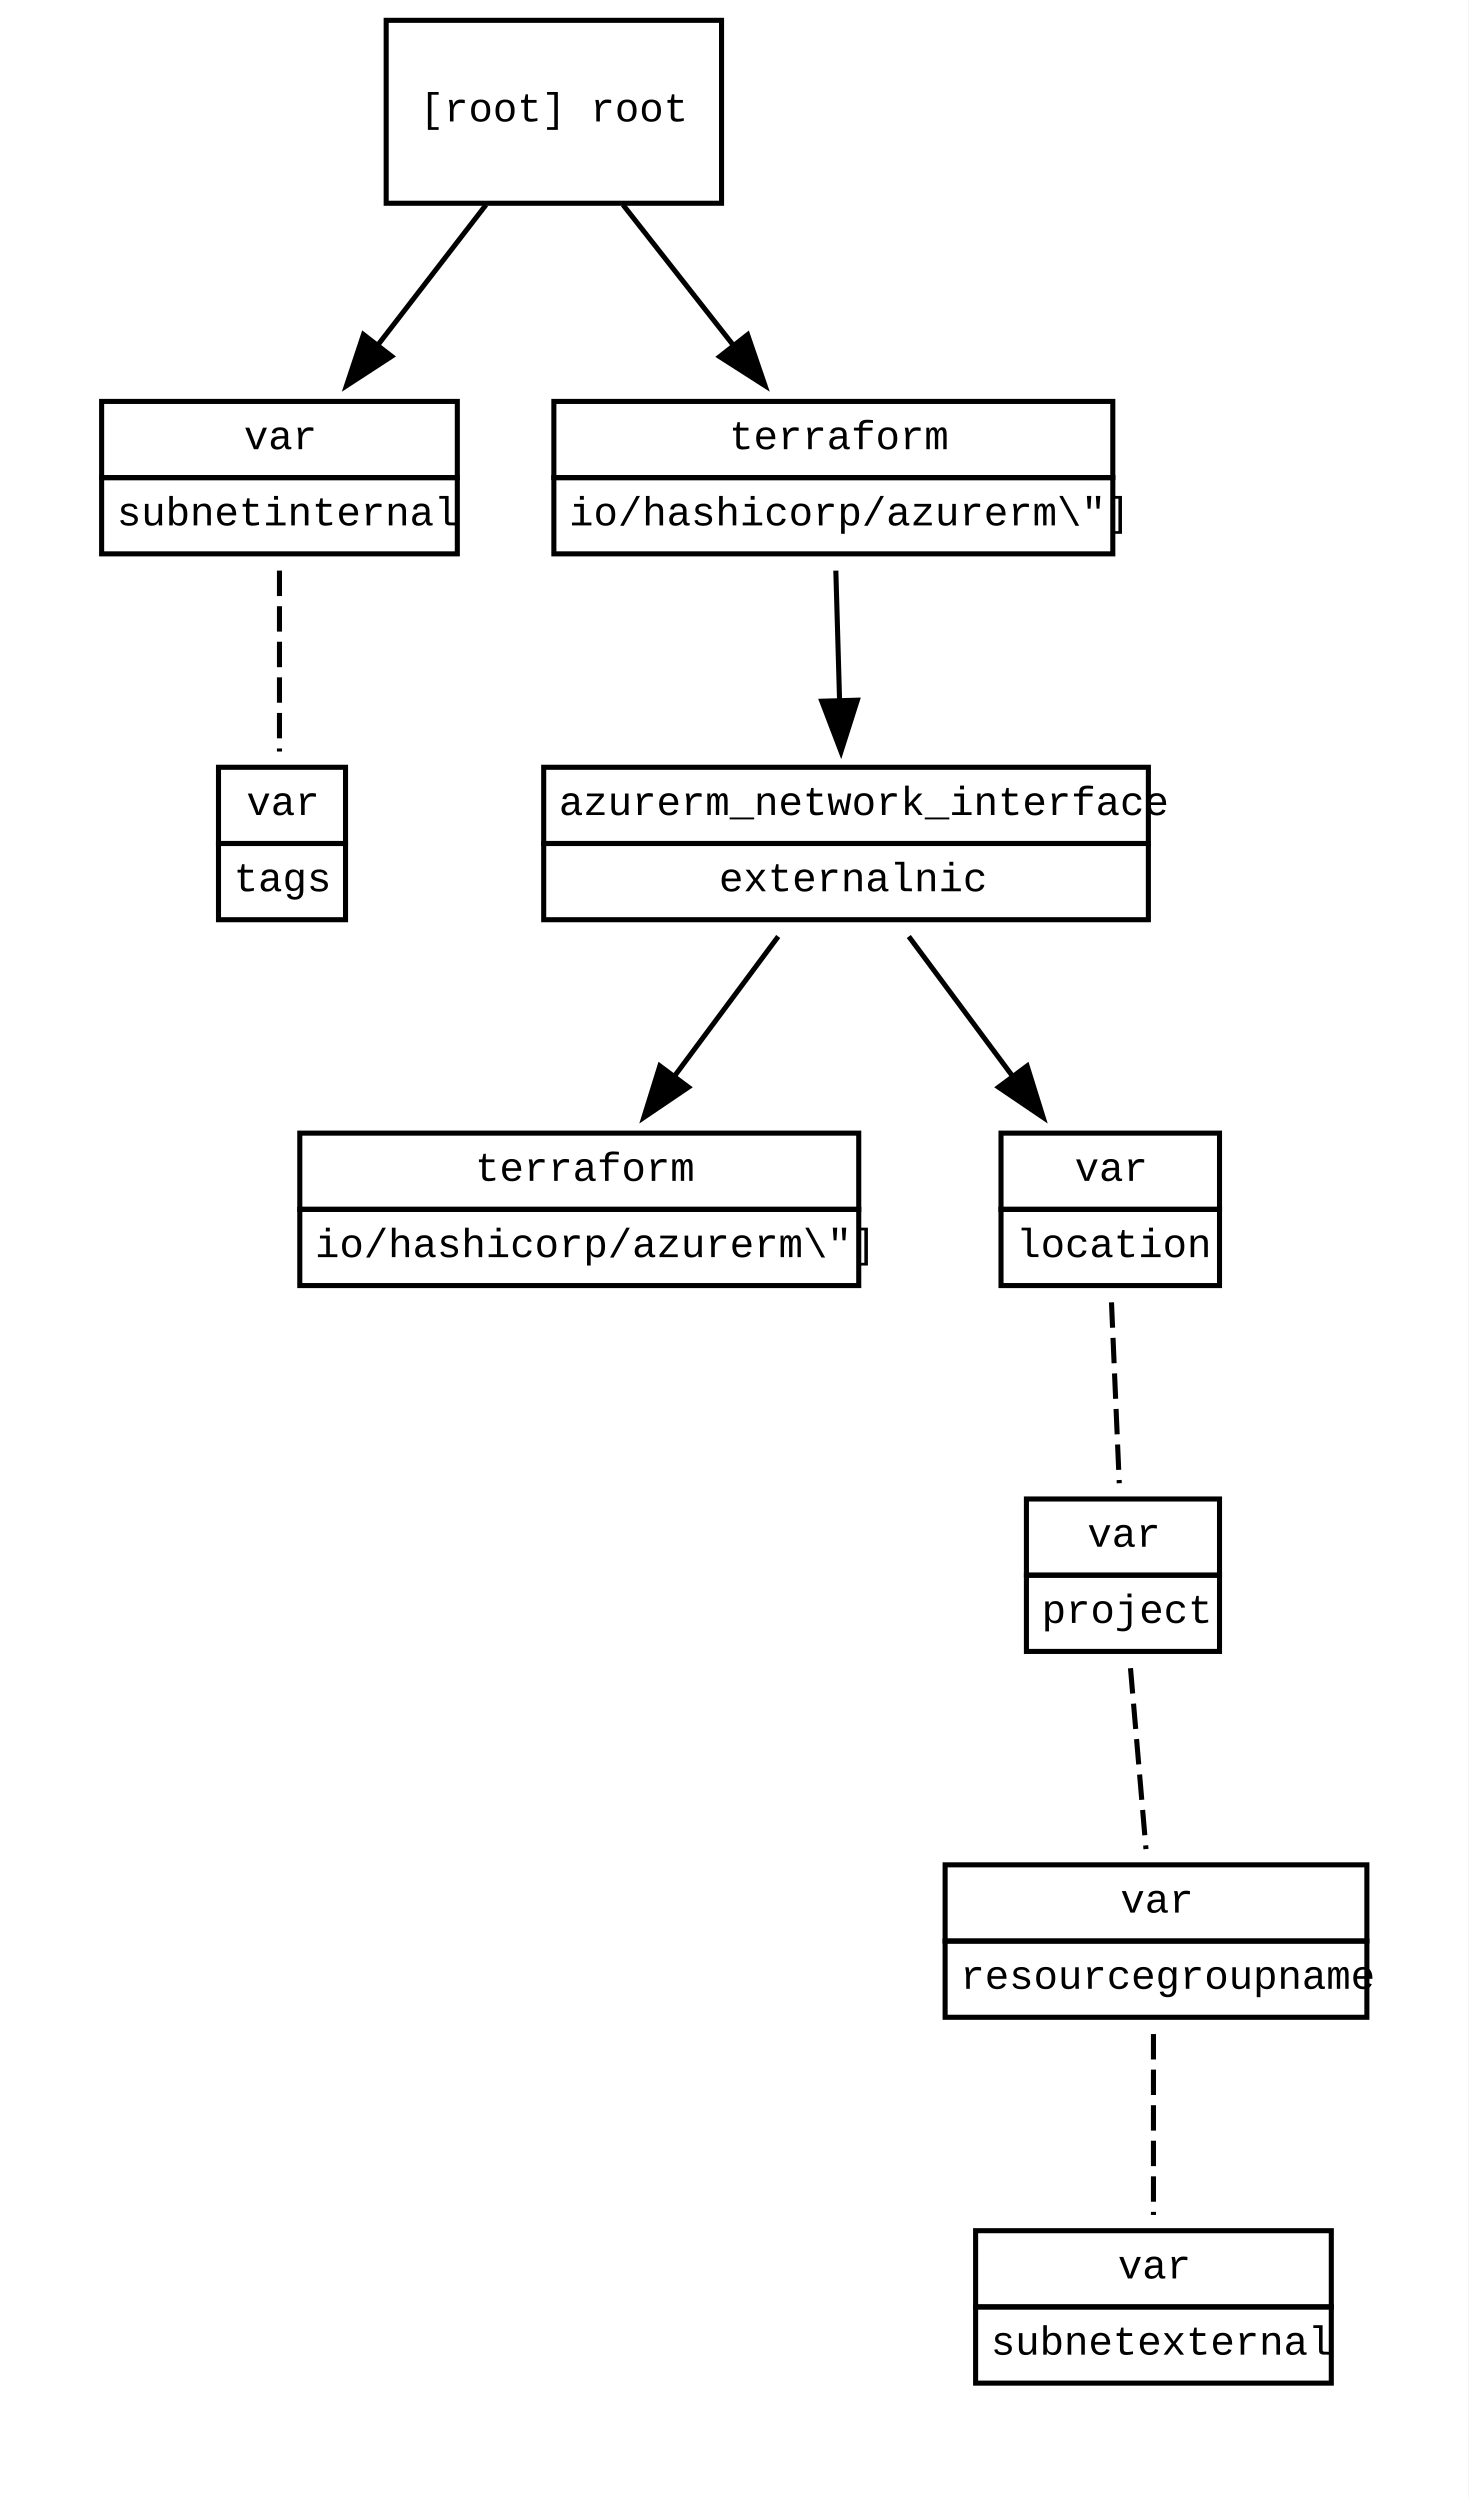
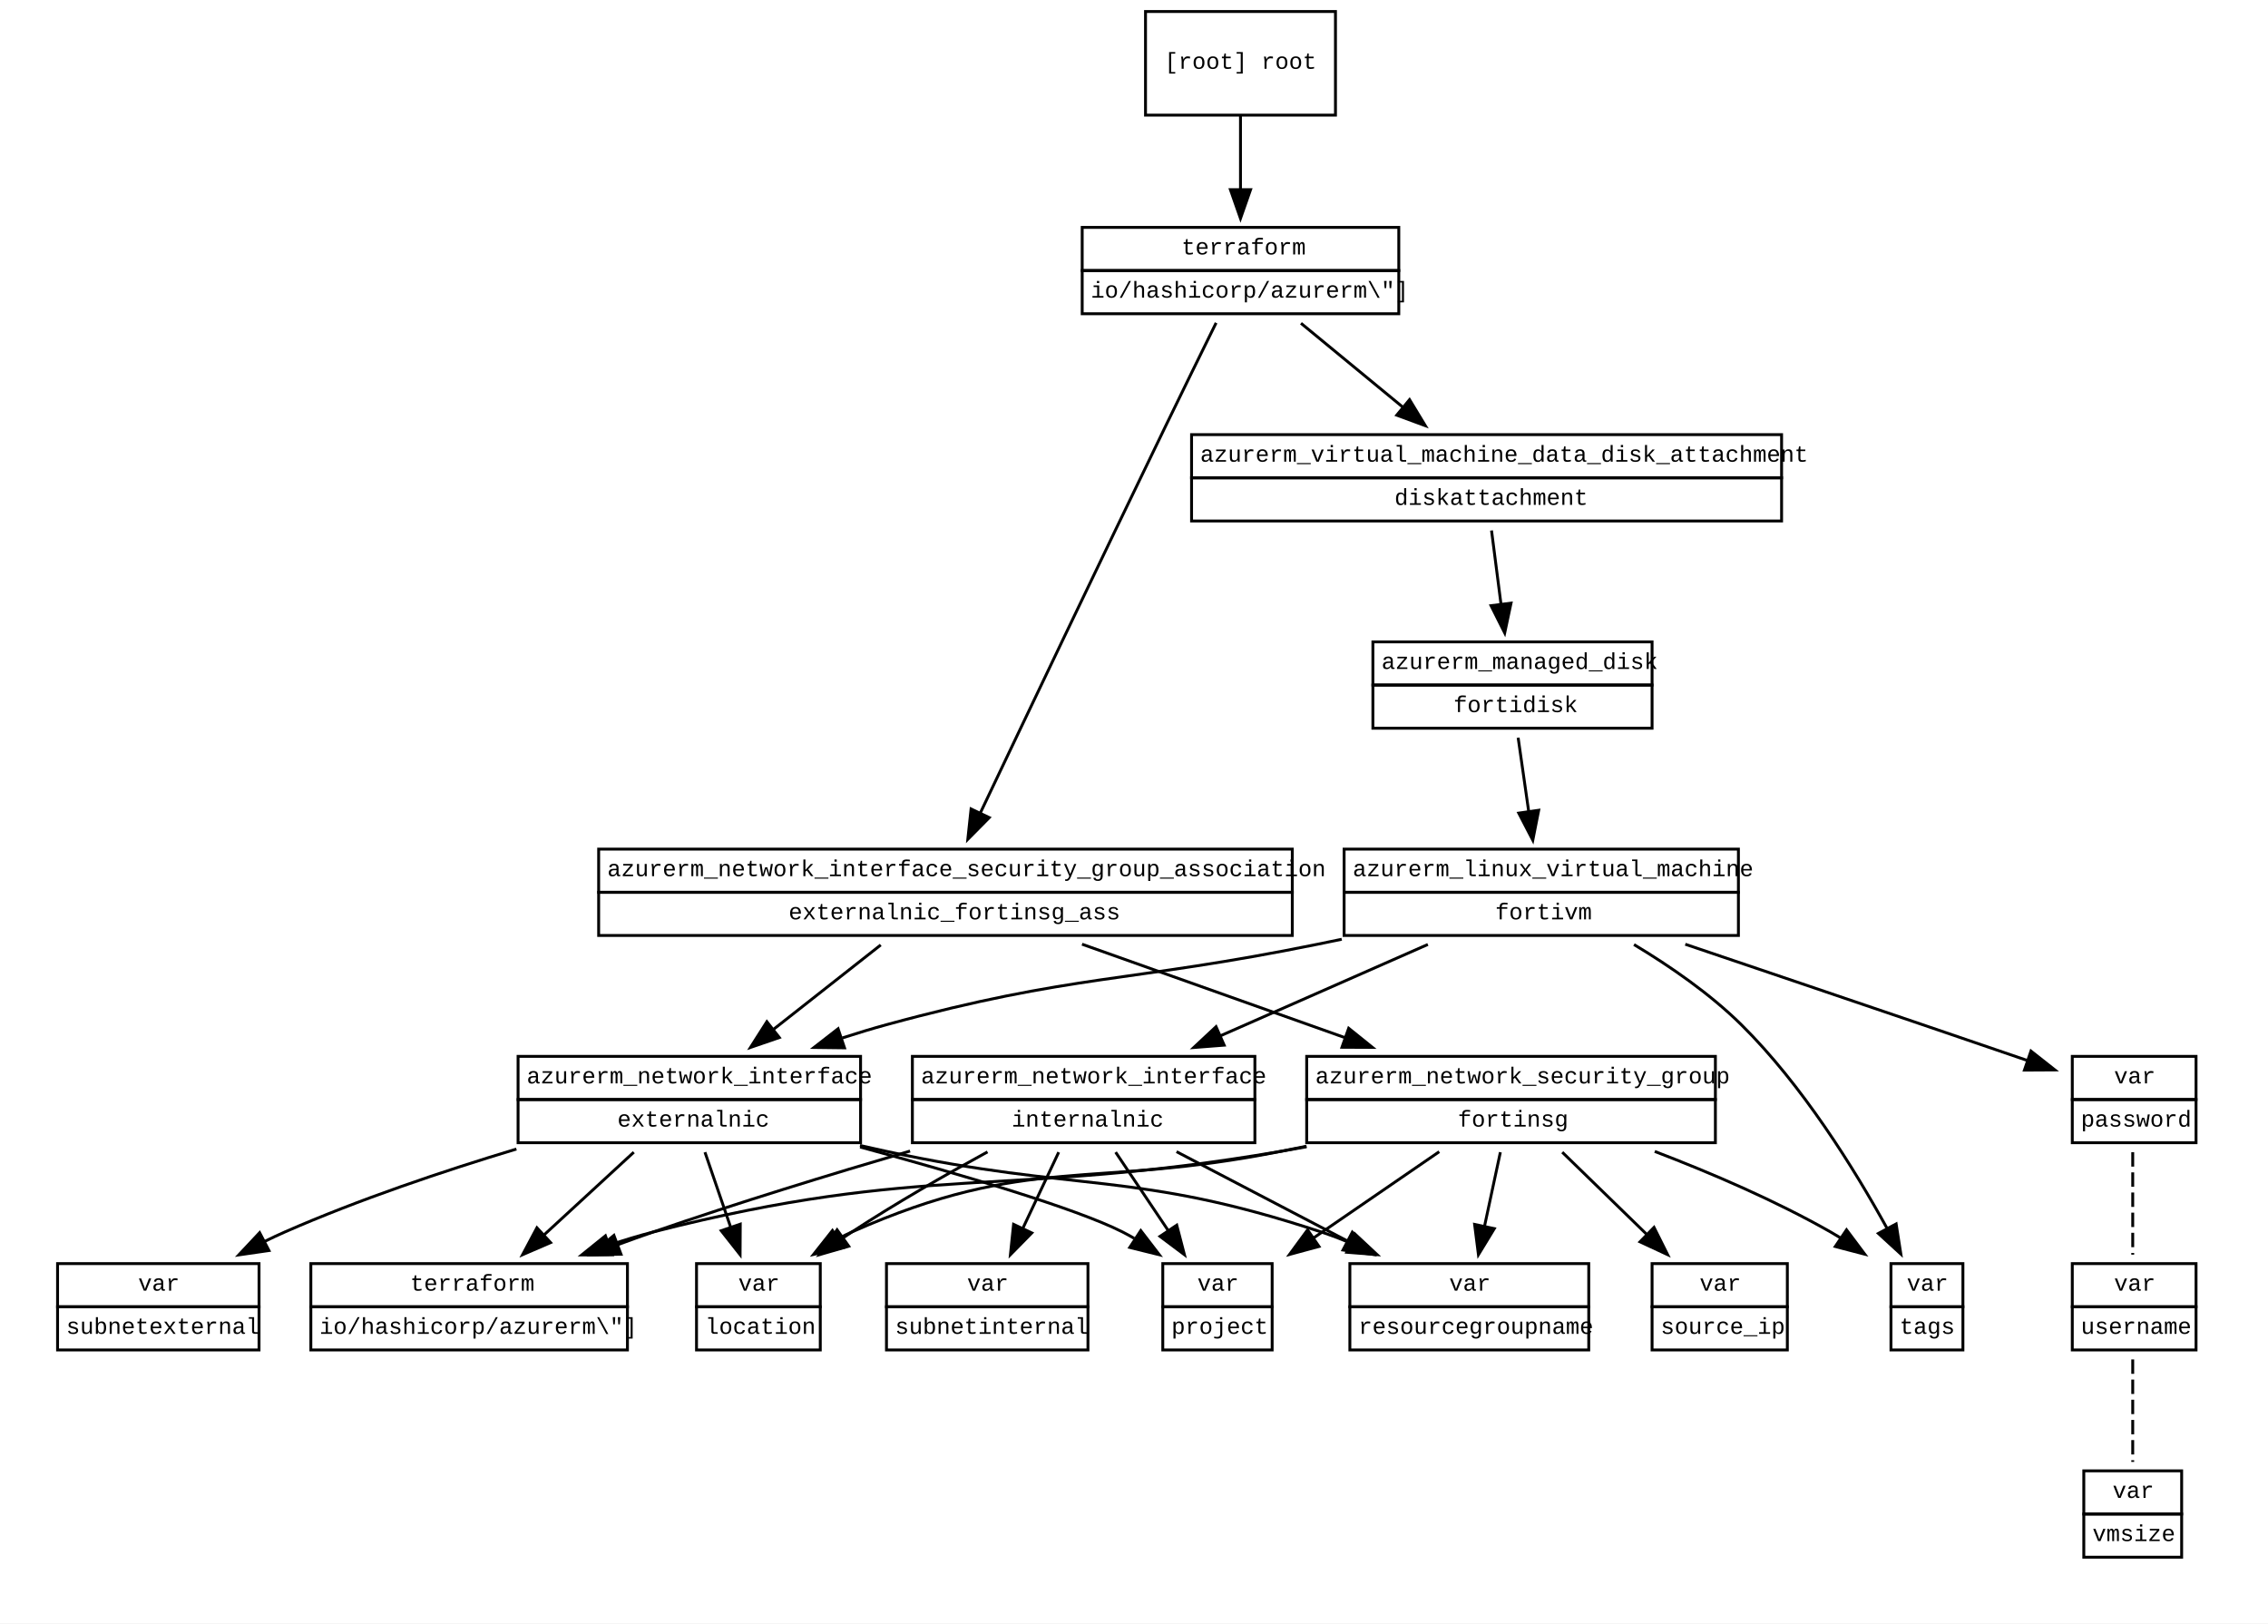
- <svg xmlns="http://www.w3.org/2000/svg" width="289pt" height="492pt" viewBox="0.00 0.00 289.00 492.00">
-   <g id="graph0" class="graph" transform="scale(1 1) rotate(0) translate(4 488)">
-     <polygon fill="white" stroke="transparent" points="-4,4 -4,-488 285,-488 285,4 -4,4" />
+ <svg xmlns="http://www.w3.org/2000/svg" width="788pt" height="564pt" viewBox="0.00 0.00 788.00 564.00">
+   <g id="graph0" class="graph" transform="scale(1 1) rotate(0) translate(4 560)">
+     <polygon fill="white" stroke="transparent" points="-4,4 -4,-560 784,-560 784,4 -4,4" />
    <g id="clust2" class="cluster">
</g>
    <g id="clust3" class="cluster">
</g>
+     <g id="clust4" class="cluster">
+ </g>
+     <g id="clust5" class="cluster">
+ </g>
    <g id="node_0" class="node">
-       <polygon fill="none" stroke="black" points="103,-322 103,-337 222,-337 222,-322 103,-322" />
-       <text text-anchor="start" x="106" y="-327.6" font-family="courier new" font-size="8.00">azurerm_network_interface</text>
-       <polygon fill="none" stroke="black" points="103,-307 103,-322 222,-322 222,-307 103,-307" />
-       <text text-anchor="start" x="137.5" y="-312.6" font-family="courier new" font-size="8.00">externalnic</text>
+       <polygon fill="none" stroke="black" points="463,-250 463,-265 600,-265 600,-250 463,-250" />
+       <text text-anchor="start" x="466" y="-255.6" font-family="courier new" font-size="8.00">azurerm_linux_virtual_machine</text>
+       <polygon fill="none" stroke="black" points="463,-235 463,-250 600,-250 600,-235 463,-235" />
+       <text text-anchor="start" x="515.5" y="-240.6" font-family="courier new" font-size="8.00">fortivm</text>
+     </g>
+     <g id="node_2" class="node">
+       <polygon fill="none" stroke="black" points="176,-178 176,-193 295,-193 295,-178 176,-178" />
+       <text text-anchor="start" x="179" y="-183.6" font-family="courier new" font-size="8.00">azurerm_network_interface</text>
+       <polygon fill="none" stroke="black" points="176,-163 176,-178 295,-178 295,-163 176,-163" />
+       <text text-anchor="start" x="210.5" y="-168.6" font-family="courier new" font-size="8.00">externalnic</text>
+     </g>
+     <g id="edge_0" class="edge">
+       <path fill="none" stroke="black" d="M462.18,-233.69C459.42,-233.11 456.68,-232.55 454,-232 387.55,-218.47 369.43,-221.83 304,-204 298.98,-202.63 293.81,-201.06 288.66,-199.4" />
+       <polygon fill="black" stroke="black" points="289.42,-195.96 278.83,-196.09 287.19,-202.59 289.42,-195.96" />
+     </g>
+     <g id="node_3" class="node">
+       <polygon fill="none" stroke="black" points="313,-178 313,-193 432,-193 432,-178 313,-178" />
+       <text text-anchor="start" x="316" y="-183.6" font-family="courier new" font-size="8.00">azurerm_network_interface</text>
+       <polygon fill="none" stroke="black" points="313,-163 313,-178 432,-178 432,-163 313,-163" />
+       <text text-anchor="start" x="347.5" y="-168.6" font-family="courier new" font-size="8.00">internalnic</text>
+     </g>
+     <g id="edge_1" class="edge">
+       <path fill="none" stroke="black" d="M492.1,-231.88C470.37,-222.31 443.1,-210.3 420.04,-200.15" />
+       <polygon fill="black" stroke="black" points="421.33,-196.89 410.77,-196.07 418.51,-203.3 421.33,-196.89" />
+     </g>
+     <g id="node_15" class="node">
+       <polygon fill="none" stroke="black" points="653,-106 653,-121 678,-121 678,-106 653,-106" />
+       <text text-anchor="start" x="658.5" y="-111.6" font-family="courier new" font-size="8.00">var</text>
+       <polygon fill="none" stroke="black" points="653,-91 653,-106 678,-106 678,-91 653,-91" />
+       <text text-anchor="start" x="656" y="-96.6" font-family="courier new" font-size="8.00">tags</text>
+     </g>
+     <g id="edge_3" class="edge">
+       <path fill="none" stroke="black" d="M563.72,-231.84C576.23,-224.33 590.11,-214.76 601,-204 622.16,-183.09 640.17,-154.1 651.64,-133.26" />
+       <polygon fill="black" stroke="black" points="654.8,-134.79 656.44,-124.32 648.63,-131.48 654.8,-134.79" />
+     </g>
+     <g id="node_9" class="node">
+       <polygon fill="none" stroke="black" points="716,-178 716,-193 759,-193 759,-178 716,-178" />
+       <text text-anchor="start" x="730.5" y="-183.6" font-family="courier new" font-size="8.00">var</text>
+       <polygon fill="none" stroke="black" points="716,-163 716,-178 759,-178 759,-163 716,-163" />
+       <text text-anchor="start" x="719" y="-168.6" font-family="courier new" font-size="8.00">password</text>
+     </g>
+     <g id="edge_2" class="edge">
+       <path fill="none" stroke="black" d="M581.54,-231.95C606.39,-223.55 636.77,-213.27 664,-204 675.77,-199.99 688.6,-195.61 700.18,-191.64" />
+       <polygon fill="black" stroke="black" points="701.64,-194.84 709.97,-188.28 699.37,-188.22 701.64,-194.84" />
    </g>
    <g id="node_1" class="node">
-       <polygon fill="none" stroke="black" points="55,-250 55,-265 165,-265 165,-250 55,-250" />
-       <text text-anchor="start" x="89.5" y="-255.6" font-family="courier new" font-size="8.00">terraform</text>
-       <polygon fill="none" stroke="black" points="55,-235 55,-250 165,-250 165,-235 55,-235" />
-       <text text-anchor="start" x="58" y="-240.6" font-family="courier new" font-size="8.00">io/hashicorp/azurerm\"]</text>
-     </g>
-     <g id="edge_0" class="edge">
-       <path fill="none" stroke="black" d="M149.15,-303.7C142.97,-295.39 135.46,-285.28 128.68,-276.14" />
-       <polygon fill="black" stroke="black" points="131.48,-274.04 122.71,-268.1 125.86,-278.22 131.48,-274.04" />
-     </g>
-     <g id="node_2" class="node">
-       <polygon fill="none" stroke="black" points="193,-250 193,-265 236,-265 236,-250 193,-250" />
-       <text text-anchor="start" x="207.5" y="-255.6" font-family="courier new" font-size="8.00">var</text>
-       <polygon fill="none" stroke="black" points="193,-235 193,-250 236,-250 236,-235 193,-235" />
-       <text text-anchor="start" x="196" y="-240.6" font-family="courier new" font-size="8.00">location</text>
-     </g>
-     <g id="edge_1" class="edge">
-       <path fill="none" stroke="black" d="M174.85,-303.7C181.03,-295.39 188.54,-285.28 195.32,-276.14" />
-       <polygon fill="black" stroke="black" points="198.14,-278.22 201.29,-268.1 192.52,-274.04 198.14,-278.22" />
+       <polygon fill="none" stroke="black" points="473,-322 473,-337 570,-337 570,-322 473,-322" />
+       <text text-anchor="start" x="476" y="-327.6" font-family="courier new" font-size="8.00">azurerm_managed_disk</text>
+       <polygon fill="none" stroke="black" points="473,-307 473,-322 570,-322 570,-307 473,-307" />
+       <text text-anchor="start" x="501" y="-312.6" font-family="courier new" font-size="8.00">fortidisk</text>
+     </g>
+     <g id="edge_6" class="edge">
+       <path fill="none" stroke="black" d="M523.47,-303.7C524.57,-295.98 525.9,-286.71 527.13,-278.11" />
+       <polygon fill="black" stroke="black" points="530.61,-278.5 528.56,-268.1 523.68,-277.51 530.61,-278.5" />
+     </g>
+     <g id="node_7" class="node">
+       <polygon fill="none" stroke="black" points="104,-106 104,-121 214,-121 214,-106 104,-106" />
+       <text text-anchor="start" x="138.5" y="-111.6" font-family="courier new" font-size="8.00">terraform</text>
+       <polygon fill="none" stroke="black" points="104,-91 104,-106 214,-106 214,-91 104,-91" />
+       <text text-anchor="start" x="107" y="-96.6" font-family="courier new" font-size="8.00">io/hashicorp/azurerm\"]</text>
+     </g>
+     <g id="edge_7" class="edge">
+       <path fill="none" stroke="black" d="M216.21,-159.7C206.83,-151.05 195.32,-140.45 185.09,-131.03" />
+       <polygon fill="black" stroke="black" points="187.3,-128.3 177.57,-124.1 182.55,-133.45 187.3,-128.3" />
    </g>
    <g id="node_8" class="node">
-       <polygon fill="none" stroke="black" points="105,-394 105,-409 215,-409 215,-394 105,-394" />
-       <text text-anchor="start" x="139.5" y="-399.6" font-family="courier new" font-size="8.00">terraform</text>
-       <polygon fill="none" stroke="black" points="105,-379 105,-394 215,-394 215,-379 105,-379" />
-       <text text-anchor="start" x="108" y="-384.6" font-family="courier new" font-size="8.00">io/hashicorp/azurerm\"]</text>
-     </g>
-     <g id="edge_5" class="edge">
-       <path fill="none" stroke="black" d="M160.49,-375.7C160.71,-367.98 160.98,-358.71 161.23,-350.11" />
-       <polygon fill="black" stroke="black" points="164.72,-350.2 161.51,-340.1 157.73,-350 164.72,-350.2" />
-     </g>
-     <g id="node_9" class="node">
-       <polygon fill="none" stroke="black" points="138,-484 72,-484 72,-448 138,-448 138,-484" />
-       <text text-anchor="middle" x="105" y="-464.1" font-family="courier new" font-size="8.00">[root] root</text>
-     </g>
-     <g id="edge_6" class="edge">
-       <path fill="none" stroke="black" d="M118.6,-447.7C125.12,-439.39 133.07,-429.28 140.25,-420.14" />
-       <polygon fill="black" stroke="black" points="143.13,-422.13 146.56,-412.1 137.63,-417.81 143.13,-422.13" />
+       <polygon fill="none" stroke="black" points="238,-106 238,-121 281,-121 281,-106 238,-106" />
+       <text text-anchor="start" x="252.5" y="-111.6" font-family="courier new" font-size="8.00">var</text>
+       <polygon fill="none" stroke="black" points="238,-91 238,-106 281,-106 281,-91 238,-91" />
+       <text text-anchor="start" x="241" y="-96.6" font-family="courier new" font-size="8.00">location</text>
+     </g>
+     <g id="edge_8" class="edge">
+       <path fill="none" stroke="black" d="M240.93,-159.7C243.61,-151.9 246.83,-142.51 249.8,-133.83" />
+       <polygon fill="black" stroke="black" points="253.2,-134.7 253.14,-124.1 246.58,-132.43 253.2,-134.7" />
+     </g>
+     <g id="node_10" class="node">
+       <polygon fill="none" stroke="black" points="400,-106 400,-121 438,-121 438,-106 400,-106" />
+       <text text-anchor="start" x="412" y="-111.6" font-family="courier new" font-size="8.00">var</text>
+       <polygon fill="none" stroke="black" points="400,-91 400,-106 438,-106 438,-91 400,-91" />
+       <text text-anchor="start" x="403" y="-96.6" font-family="courier new" font-size="8.00">project</text>
+     </g>
+     <g id="edge_9" class="edge">
+       <path fill="none" stroke="black" d="M294.84,-161.51C329.65,-152.05 369.77,-140.22 386,-132 387.36,-131.31 388.73,-130.56 390.08,-129.77" />
+       <polygon fill="black" stroke="black" points="392.35,-132.47 398.8,-124.07 388.52,-126.61 392.35,-132.47" />
+     </g>
+     <g id="node_11" class="node">
+       <polygon fill="none" stroke="black" points="465,-106 465,-121 548,-121 548,-106 465,-106" />
+       <text text-anchor="start" x="499.5" y="-111.6" font-family="courier new" font-size="8.00">var</text>
+       <polygon fill="none" stroke="black" points="465,-91 465,-106 548,-106 548,-91 465,-91" />
+       <text text-anchor="start" x="468" y="-96.6" font-family="courier new" font-size="8.00">resourcegroupname</text>
+     </g>
+     <g id="edge_10" class="edge">
+       <path fill="none" stroke="black" d="M294.79,-162.04C297.9,-161.34 300.99,-160.65 304,-160 370.72,-145.61 390.2,-153.44 455,-132 458.33,-130.9 461.72,-129.62 465.09,-128.23" />
+       <polygon fill="black" stroke="black" points="466.72,-131.34 474.46,-124.11 463.9,-124.94 466.72,-131.34" />
+     </g>
+     <g id="node_13" class="node">
+       <polygon fill="none" stroke="black" points="16,-106 16,-121 86,-121 86,-106 16,-106" />
+       <text text-anchor="start" x="44" y="-111.6" font-family="courier new" font-size="8.00">var</text>
+       <polygon fill="none" stroke="black" points="16,-91 16,-106 86,-106 86,-91 16,-91" />
+       <text text-anchor="start" x="19" y="-96.6" font-family="courier new" font-size="8.00">subnetexternal</text>
+     </g>
+     <g id="edge_11" class="edge">
+       <path fill="none" stroke="black" d="M175.42,-160.8C150.18,-153.19 120.71,-143.29 95,-132 92.68,-130.98 90.32,-129.87 87.96,-128.71" />
+       <polygon fill="black" stroke="black" points="89.45,-125.54 78.96,-124.02 86.21,-131.74 89.45,-125.54" />
+     </g>
+     <g id="edge_12" class="edge">
+       <path fill="none" stroke="black" d="M312.2,-160.11C284.85,-152.09 252.11,-142.07 223,-132 219,-130.62 214.89,-129.14 210.76,-127.62" />
+       <polygon fill="black" stroke="black" points="211.76,-124.26 201.17,-124.02 209.3,-130.81 211.76,-124.26" />
+     </g>
+     <g id="edge_13" class="edge">
+       <path fill="none" stroke="black" d="M339.1,-159.81C324.41,-151.8 307.06,-141.87 292,-132 291.07,-131.39 290.13,-130.76 289.18,-130.12" />
+       <polygon fill="black" stroke="black" points="290.89,-127.04 280.71,-124.1 286.84,-132.74 290.89,-127.04" />
+     </g>
+     <g id="edge_14" class="edge">
+       <path fill="none" stroke="black" d="M383.62,-159.7C389.14,-151.47 395.85,-141.48 401.93,-132.42" />
+       <polygon fill="black" stroke="black" points="404.85,-134.36 407.52,-124.1 399.04,-130.46 404.85,-134.36" />
+     </g>
+     <g id="edge_15" class="edge">
+       <path fill="none" stroke="black" d="M404.78,-159.88C422.63,-150.55 444.9,-138.92 464,-128.94" />
+       <polygon fill="black" stroke="black" points="465.85,-131.92 473.09,-124.19 462.61,-125.72 465.85,-131.92" />
+     </g>
+     <g id="node_14" class="node">
+       <polygon fill="none" stroke="black" points="304,-106 304,-121 374,-121 374,-106 304,-106" />
+       <text text-anchor="start" x="332" y="-111.6" font-family="courier new" font-size="8.00">var</text>
+       <polygon fill="none" stroke="black" points="304,-91 304,-106 374,-106 374,-91 304,-91" />
+       <text text-anchor="start" x="307" y="-96.6" font-family="courier new" font-size="8.00">subnetinternal</text>
+     </g>
+     <g id="edge_16" class="edge">
+       <path fill="none" stroke="black" d="M363.84,-159.7C360.09,-151.73 355.55,-142.1 351.38,-133.26" />
+       <polygon fill="black" stroke="black" points="354.49,-131.66 347.06,-124.1 348.16,-134.64 354.49,-131.66" />
+     </g>
+     <g id="node_4" class="node">
+       <polygon fill="none" stroke="black" points="204,-250 204,-265 445,-265 445,-250 204,-250" />
+       <text text-anchor="start" x="207" y="-255.6" font-family="courier new" font-size="8.00">azurerm_network_interface_security_group_association</text>
+       <polygon fill="none" stroke="black" points="204,-235 204,-250 445,-250 445,-235 204,-235" />
+       <text text-anchor="start" x="270" y="-240.6" font-family="courier new" font-size="8.00">externalnic_fortinsg_ass</text>
+     </g>
+     <g id="edge_17" class="edge">
+       <path fill="none" stroke="black" d="M302,-231.7C290.79,-222.88 277,-212.03 264.85,-202.47" />
+       <polygon fill="black" stroke="black" points="266.77,-199.54 256.75,-196.1 262.44,-205.04 266.77,-199.54" />
+     </g>
+     <g id="node_5" class="node">
+       <polygon fill="none" stroke="black" points="450,-178 450,-193 592,-193 592,-178 450,-178" />
+       <text text-anchor="start" x="453" y="-183.6" font-family="courier new" font-size="8.00">azurerm_network_security_group</text>
+       <polygon fill="none" stroke="black" points="450,-163 450,-178 592,-178 592,-163 450,-163" />
+       <text text-anchor="start" x="502.5" y="-168.6" font-family="courier new" font-size="8.00">fortinsg</text>
+     </g>
+     <g id="edge_18" class="edge">
+       <path fill="none" stroke="black" d="M371.94,-231.97C399.47,-222.19 434.22,-209.84 463.24,-199.52" />
+       <polygon fill="black" stroke="black" points="464.59,-202.76 472.85,-196.11 462.25,-196.16 464.59,-202.76" />
+     </g>
+     <g id="edge_19" class="edge">
+       <path fill="none" stroke="black" d="M449.96,-161.59C446.94,-161.03 443.94,-160.5 441,-160 344.7,-143.61 317.65,-156.17 223,-132 218,-130.72 212.86,-129.16 207.77,-127.45" />
+       <polygon fill="black" stroke="black" points="208.7,-124.07 198.11,-124.01 206.35,-130.66 208.7,-124.07" />
+     </g>
+     <g id="edge_20" class="edge">
+       <path fill="none" stroke="black" d="M449.92,-161.8C446.91,-161.19 443.92,-160.59 441,-160 374.93,-146.77 353.61,-159.29 292,-132 290.42,-131.3 288.84,-130.51 287.29,-129.65" />
+       <polygon fill="black" stroke="black" points="288.98,-126.58 278.66,-124.19 285.23,-132.5 288.98,-126.58" />
+     </g>
+     <g id="edge_21" class="edge">
+       <path fill="none" stroke="black" d="M496.05,-159.88C482.96,-150.89 466.74,-139.76 452.56,-130.03" />
+       <polygon fill="black" stroke="black" points="454.27,-126.96 444.05,-124.19 450.31,-132.73 454.27,-126.96" />
+     </g>
+     <g id="edge_22" class="edge">
+       <path fill="none" stroke="black" d="M517.29,-159.7C515.64,-151.98 513.65,-142.71 511.81,-134.11" />
+       <polygon fill="black" stroke="black" points="515.18,-133.15 509.67,-124.1 508.34,-134.62 515.18,-133.15" />
+     </g>
+     <g id="edge_24" class="edge">
+       <path fill="none" stroke="black" d="M570.93,-159.97C590.51,-152.48 612.84,-142.89 632,-132 633.12,-131.36 634.25,-130.69 635.38,-129.99" />
+       <polygon fill="black" stroke="black" points="637.56,-132.74 643.91,-124.26 633.65,-126.93 637.56,-132.74" />
+     </g>
+     <g id="node_12" class="node">
+       <polygon fill="none" stroke="black" points="570,-106 570,-121 617,-121 617,-106 570,-106" />
+       <text text-anchor="start" x="586.5" y="-111.6" font-family="courier new" font-size="8.00">var</text>
+       <polygon fill="none" stroke="black" points="570,-91 570,-106 617,-106 617,-91 570,-91" />
+       <text text-anchor="start" x="573" y="-96.6" font-family="courier new" font-size="8.00">source_ip</text>
+     </g>
+     <g id="edge_23" class="edge">
+       <path fill="none" stroke="black" d="M538.8,-159.7C547.6,-151.14 558.38,-140.66 568,-131.3" />
+       <polygon fill="black" stroke="black" points="570.68,-133.58 575.41,-124.1 565.8,-128.57 570.68,-133.58" />
    </g>
    <g id="node_6" class="node">
-       <polygon fill="none" stroke="black" points="16,-394 16,-409 86,-409 86,-394 16,-394" />
-       <text text-anchor="start" x="44" y="-399.6" font-family="courier new" font-size="8.00">var</text>
-       <polygon fill="none" stroke="black" points="16,-379 16,-394 86,-394 86,-379 16,-379" />
-       <text text-anchor="start" x="19" y="-384.6" font-family="courier new" font-size="8.00">subnetinternal</text>
-     </g>
-     <g id="edge_7" class="edge">
-       <path fill="none" stroke="black" d="M91.65,-447.7C85.24,-439.39 77.44,-429.28 70.39,-420.14" />
-       <polygon fill="black" stroke="black" points="73.07,-417.88 64.19,-412.1 67.53,-422.16 73.07,-417.88" />
-     </g>
-     <g id="node_3" class="node">
-       <polygon fill="none" stroke="black" points="198,-178 198,-193 236,-193 236,-178 198,-178" />
-       <text text-anchor="start" x="210" y="-183.6" font-family="courier new" font-size="8.00">var</text>
-       <polygon fill="none" stroke="black" points="198,-163 198,-178 236,-178 236,-163 198,-163" />
-       <text text-anchor="start" x="201" y="-168.6" font-family="courier new" font-size="8.00">project</text>
-     </g>
-     <g id="edge_9" class="edge">
-       <path fill="none" stroke="black" stroke-dasharray="5,2" d="M214.74,-231.7C215.21,-220.85 215.8,-206.92 216.27,-196.1" />
-     </g>
-     <g id="node_4" class="node">
-       <polygon fill="none" stroke="black" points="182,-106 182,-121 265,-121 265,-106 182,-106" />
-       <text text-anchor="start" x="216.5" y="-111.6" font-family="courier new" font-size="8.00">var</text>
-       <polygon fill="none" stroke="black" points="182,-91 182,-106 265,-106 265,-91 182,-91" />
-       <text text-anchor="start" x="185" y="-96.6" font-family="courier new" font-size="8.00">resourcegroupname</text>
-     </g>
-     <g id="edge_10" class="edge">
-       <path fill="none" stroke="black" stroke-dasharray="5,2" d="M218.48,-159.7C219.41,-148.85 220.61,-134.92 221.53,-124.1" />
-     </g>
-     <g id="node_5" class="node">
-       <polygon fill="none" stroke="black" points="188,-34 188,-49 258,-49 258,-34 188,-34" />
-       <text text-anchor="start" x="216" y="-39.6" font-family="courier new" font-size="8.00">var</text>
-       <polygon fill="none" stroke="black" points="188,-19 188,-34 258,-34 258,-19 188,-19" />
-       <text text-anchor="start" x="191" y="-24.6" font-family="courier new" font-size="8.00">subnetexternal</text>
-     </g>
-     <g id="edge_11" class="edge">
-       <path fill="none" stroke="black" stroke-dasharray="5,2" d="M223,-87.7C223,-76.85 223,-62.92 223,-52.1" />
-     </g>
-     <g id="node_7" class="node">
-       <polygon fill="none" stroke="black" points="39,-322 39,-337 64,-337 64,-322 39,-322" />
-       <text text-anchor="start" x="44.5" y="-327.6" font-family="courier new" font-size="8.00">var</text>
-       <polygon fill="none" stroke="black" points="39,-307 39,-322 64,-322 64,-307 39,-307" />
-       <text text-anchor="start" x="42" y="-312.6" font-family="courier new" font-size="8.00">tags</text>
-     </g>
-     <g id="edge_12" class="edge">
-       <path fill="none" stroke="black" stroke-dasharray="5,2" d="M51,-375.7C51,-364.85 51,-350.92 51,-340.1" />
+       <polygon fill="none" stroke="black" points="410,-394 410,-409 615,-409 615,-394 410,-394" />
+       <text text-anchor="start" x="413" y="-399.6" font-family="courier new" font-size="8.00">azurerm_virtual_machine_data_disk_attachment</text>
+       <polygon fill="none" stroke="black" points="410,-379 410,-394 615,-394 615,-379 410,-379" />
+       <text text-anchor="start" x="480.5" y="-384.6" font-family="courier new" font-size="8.00">diskattachment</text>
+     </g>
+     <g id="edge_25" class="edge">
+       <path fill="none" stroke="black" d="M514.22,-375.7C515.22,-367.98 516.41,-358.71 517.51,-350.11" />
+       <polygon fill="black" stroke="black" points="521,-350.47 518.8,-340.1 514.05,-349.58 521,-350.47" />
+     </g>
+     <g id="node_18" class="node">
+       <polygon fill="none" stroke="black" points="372,-466 372,-481 482,-481 482,-466 372,-466" />
+       <text text-anchor="start" x="406.5" y="-471.6" font-family="courier new" font-size="8.00">terraform</text>
+       <polygon fill="none" stroke="black" points="372,-451 372,-466 482,-466 482,-451 372,-451" />
+       <text text-anchor="start" x="375" y="-456.6" font-family="courier new" font-size="8.00">io/hashicorp/azurerm\"]</text>
+     </g>
+     <g id="edge_26" class="edge">
+       <path fill="none" stroke="black" d="M418.53,-447.84C413.42,-437.47 406.81,-423.99 401,-412 378.11,-364.74 351.78,-309.5 336.6,-277.55" />
+       <polygon fill="black" stroke="black" points="339.71,-275.95 332.26,-268.42 333.39,-278.95 339.71,-275.95" />
+     </g>
+     <g id="edge_27" class="edge">
+       <path fill="none" stroke="black" d="M448.01,-447.7C458.72,-438.88 471.89,-428.03 483.5,-418.47" />
+       <polygon fill="black" stroke="black" points="485.74,-421.16 491.23,-412.1 481.29,-415.76 485.74,-421.16" />
+     </g>
+     <g id="node_19" class="node">
+       <polygon fill="none" stroke="black" points="460,-556 394,-556 394,-520 460,-520 460,-556" />
+       <text text-anchor="middle" x="427" y="-536.1" font-family="courier new" font-size="8.00">[root] root</text>
+     </g>
+     <g id="edge_28" class="edge">
+       <path fill="none" stroke="black" d="M427,-519.7C427,-511.98 427,-502.71 427,-494.11" />
+       <polygon fill="black" stroke="black" points="430.5,-494.1 427,-484.1 423.5,-494.1 430.5,-494.1" />
+     </g>
+     <g id="node_16" class="node">
+       <polygon fill="none" stroke="black" points="716,-106 716,-121 759,-121 759,-106 716,-106" />
+       <text text-anchor="start" x="730.5" y="-111.6" font-family="courier new" font-size="8.00">var</text>
+       <polygon fill="none" stroke="black" points="716,-91 716,-106 759,-106 759,-91 716,-91" />
+       <text text-anchor="start" x="719" y="-96.6" font-family="courier new" font-size="8.00">username</text>
+     </g>
+     <g id="edge_29" class="edge">
+       <path fill="none" stroke="black" stroke-dasharray="5,2" d="M737,-159.7C737,-148.85 737,-134.92 737,-124.1" />
+     </g>
+     <g id="node_17" class="node">
+       <polygon fill="none" stroke="black" points="720,-34 720,-49 754,-49 754,-34 720,-34" />
+       <text text-anchor="start" x="730" y="-39.6" font-family="courier new" font-size="8.00">var</text>
+       <polygon fill="none" stroke="black" points="720,-19 720,-34 754,-34 754,-19 720,-19" />
+       <text text-anchor="start" x="723" y="-24.6" font-family="courier new" font-size="8.00">vmsize</text>
+     </g>
+     <g id="edge_30" class="edge">
+       <path fill="none" stroke="black" stroke-dasharray="5,2" d="M737,-87.7C737,-76.85 737,-62.92 737,-52.1" />
    </g>
  </g>
</svg>
